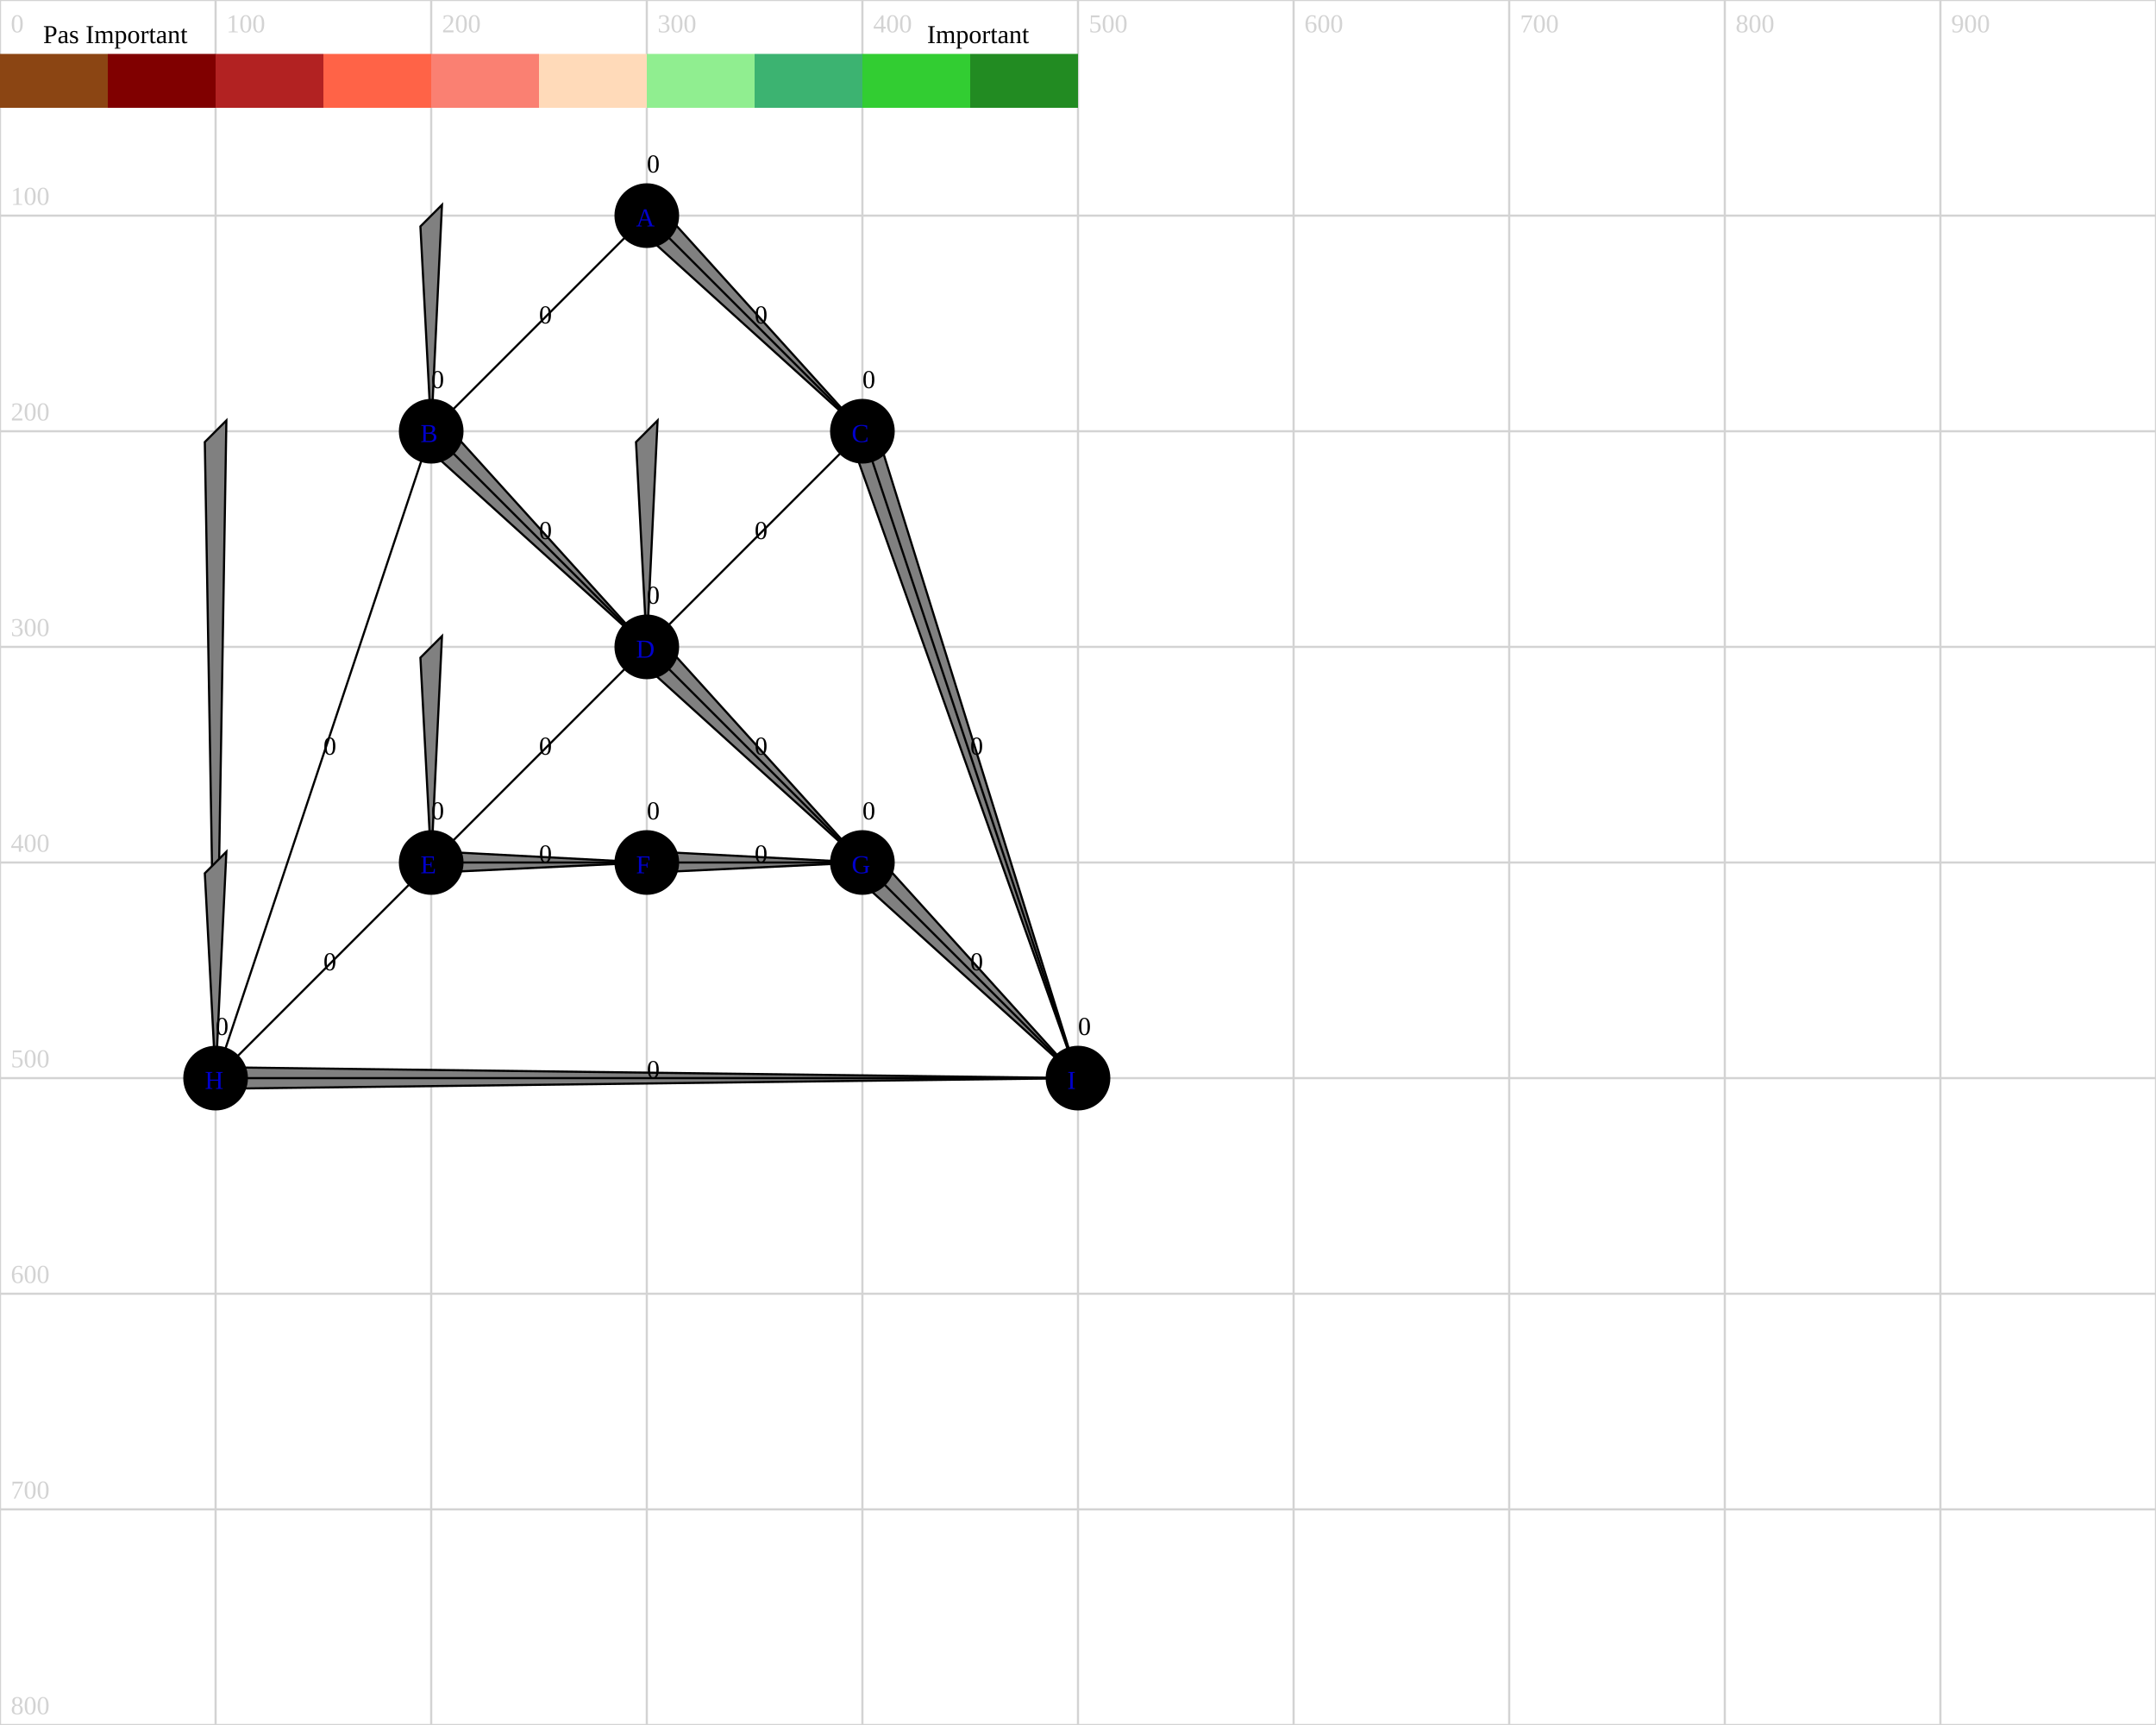
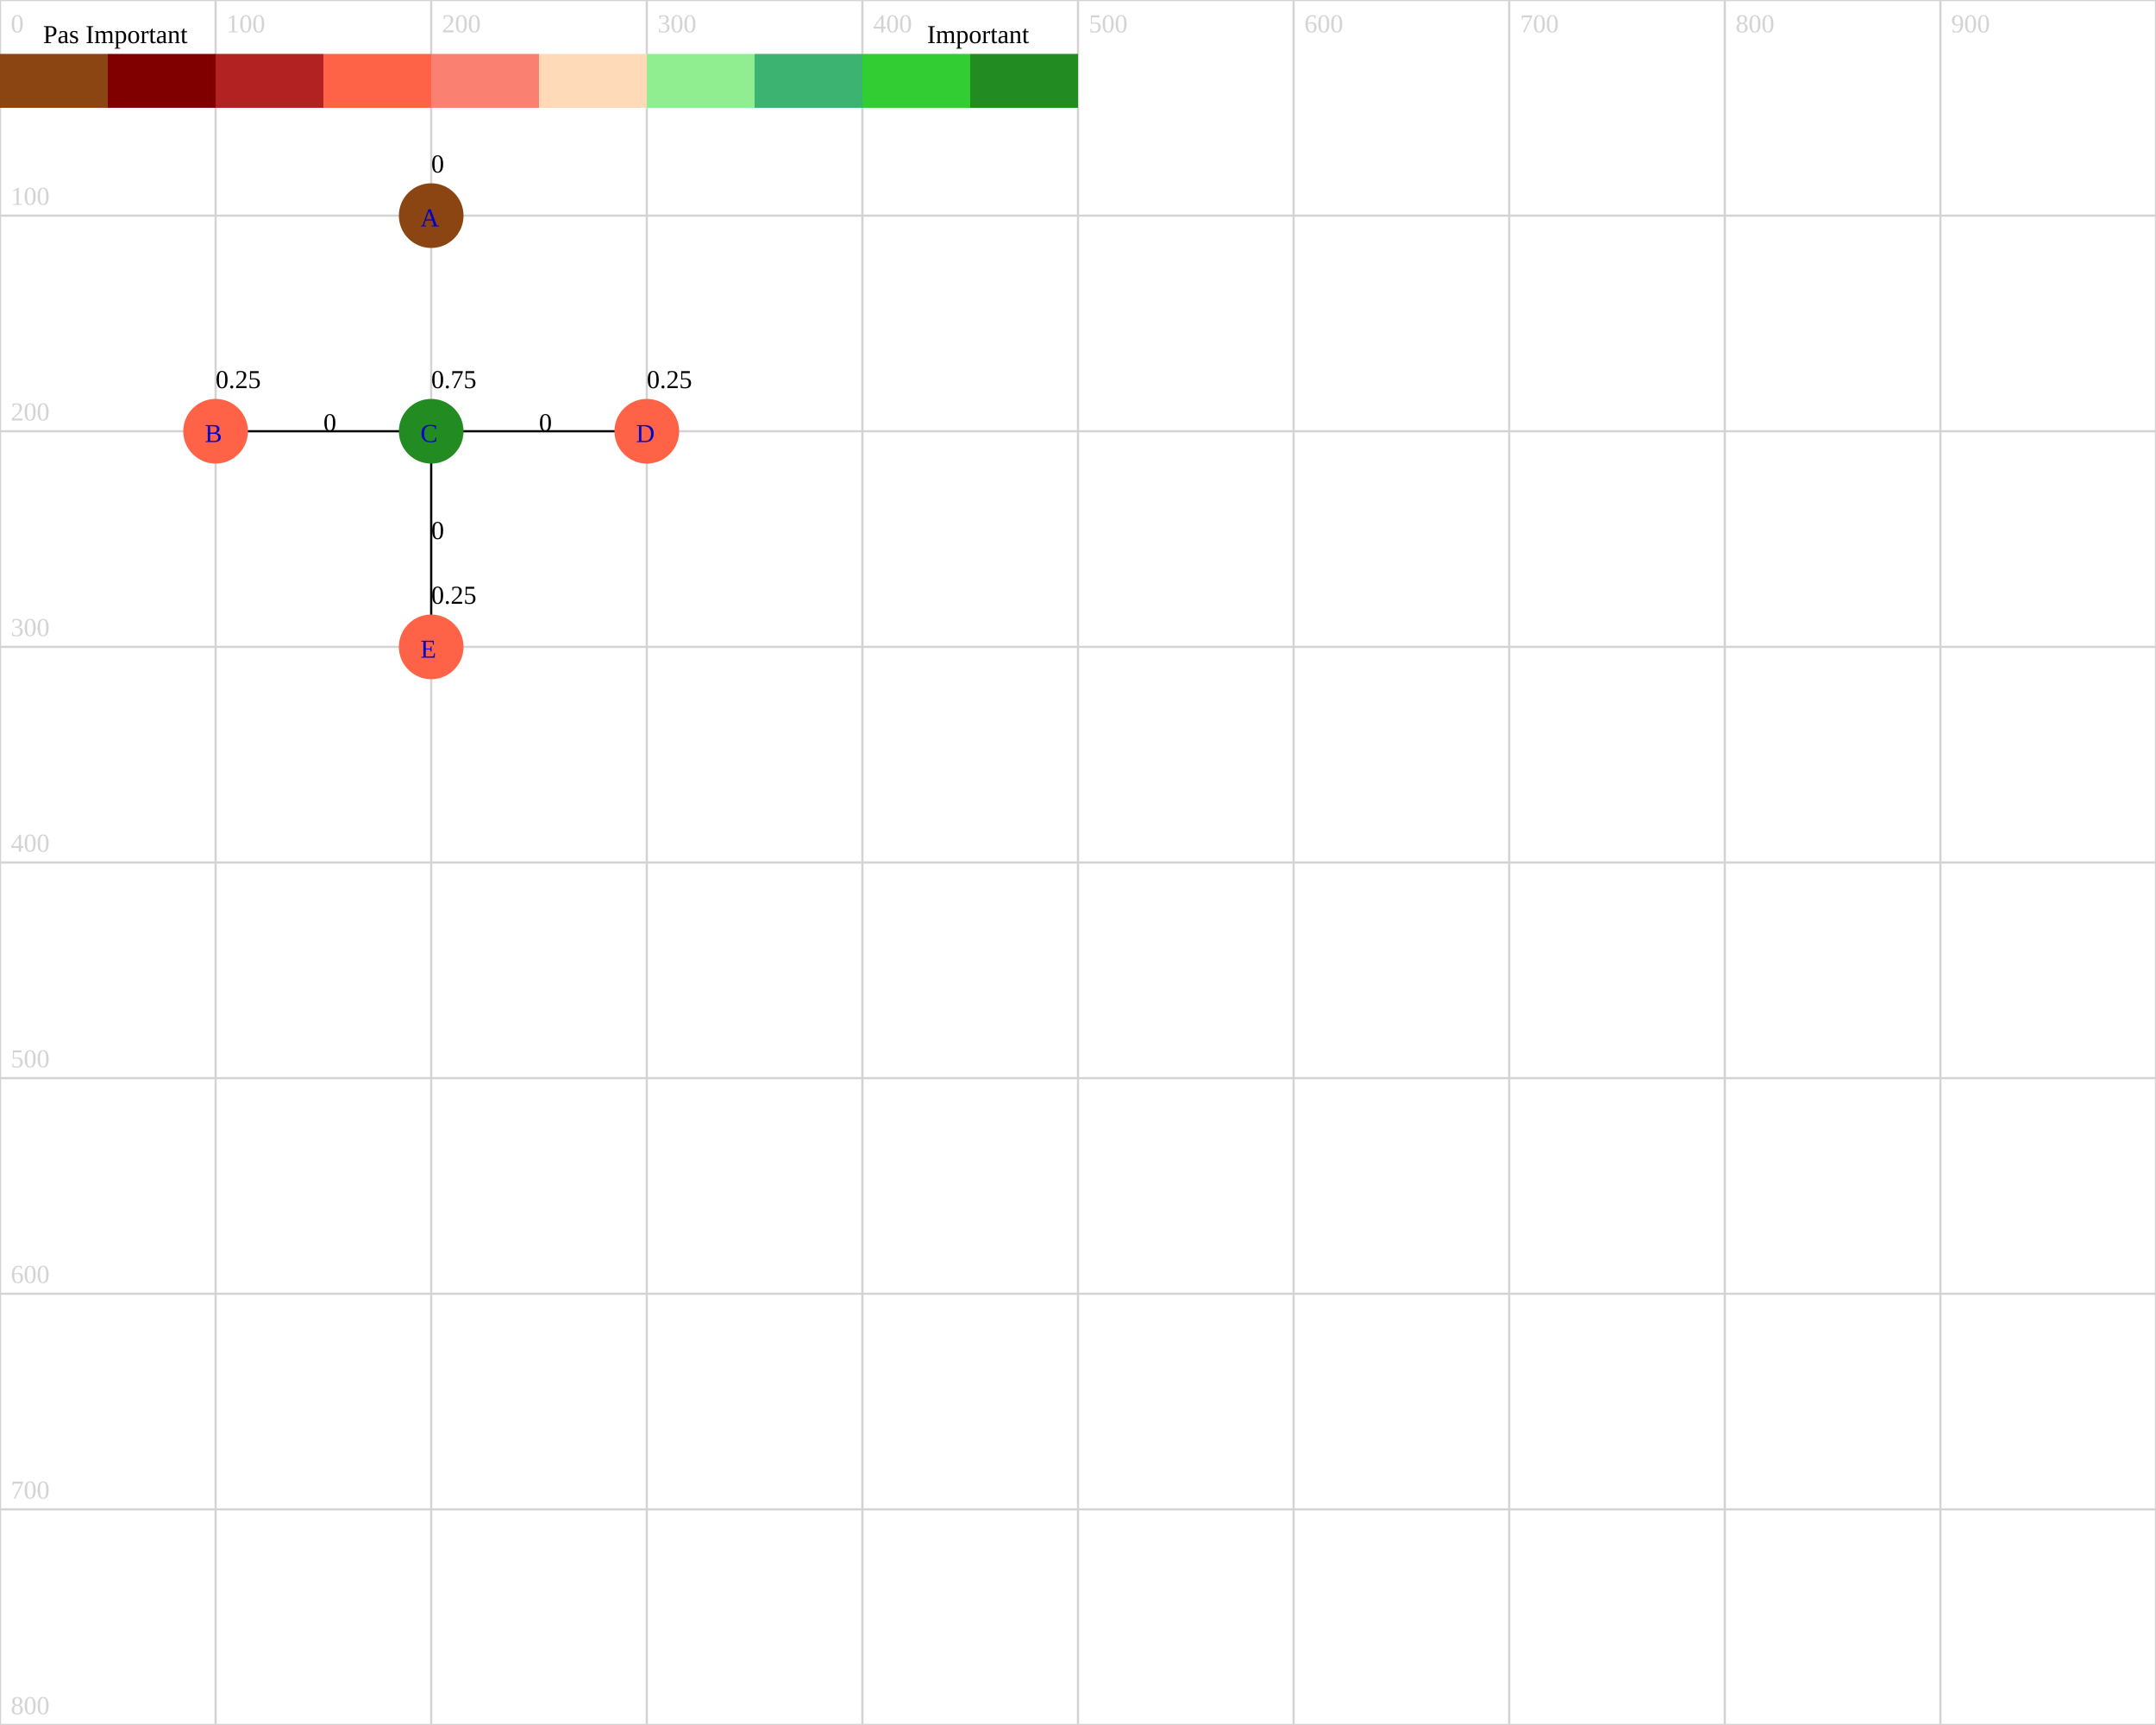
<svg xmlns="http://www.w3.org/2000/svg" version="1.1" width="1000" height="800">
  <line x1="0" y1="0" x2="1000" y2="0" stroke="lightgrey" />
  <text x="5" y="-5" fill="lightgrey">0</text>
  <line x1="0" y1="100" x2="1000" y2="100" stroke="lightgrey" />
  <text x="5" y="95" fill="lightgrey">100</text>
  <line x1="0" y1="200" x2="1000" y2="200" stroke="lightgrey" />
  <text x="5" y="195" fill="lightgrey">200</text>
  <line x1="0" y1="300" x2="1000" y2="300" stroke="lightgrey" />
  <text x="5" y="295" fill="lightgrey">300</text>
  <line x1="0" y1="400" x2="1000" y2="400" stroke="lightgrey" />
  <text x="5" y="395" fill="lightgrey">400</text>
  <line x1="0" y1="500" x2="1000" y2="500" stroke="lightgrey" />
  <text x="5" y="495" fill="lightgrey">500</text>
  <line x1="0" y1="600" x2="1000" y2="600" stroke="lightgrey" />
  <text x="5" y="595" fill="lightgrey">600</text>
  <line x1="0" y1="700" x2="1000" y2="700" stroke="lightgrey" />
  <text x="5" y="695" fill="lightgrey">700</text>
  <line x1="0" y1="800" x2="1000" y2="800" stroke="lightgrey" />
  <text x="5" y="795" fill="lightgrey">800</text>
  <line x1="0" y1="0" x2="0" y2="800" stroke="lightgrey" />
  <text x="5" y="15" fill="lightgrey">0</text>
  <line x1="100" y1="0" x2="100" y2="800" stroke="lightgrey" />
  <text x="105" y="15" fill="lightgrey">100</text>
  <line x1="200" y1="0" x2="200" y2="800" stroke="lightgrey" />
  <text x="205" y="15" fill="lightgrey">200</text>
  <line x1="300" y1="0" x2="300" y2="800" stroke="lightgrey" />
  <text x="305" y="15" fill="lightgrey">300</text>
  <line x1="400" y1="0" x2="400" y2="800" stroke="lightgrey" />
  <text x="405" y="15" fill="lightgrey">400</text>
  <line x1="500" y1="0" x2="500" y2="800" stroke="lightgrey" />
  <text x="505" y="15" fill="lightgrey">500</text>
  <line x1="600" y1="0" x2="600" y2="800" stroke="lightgrey" />
  <text x="605" y="15" fill="lightgrey">600</text>
  <line x1="700" y1="0" x2="700" y2="800" stroke="lightgrey" />
  <text x="705" y="15" fill="lightgrey">700</text>
  <line x1="800" y1="0" x2="800" y2="800" stroke="lightgrey" />
  <text x="805" y="15" fill="lightgrey">800</text>
  <line x1="900" y1="0" x2="900" y2="800" stroke="lightgrey" />
  <text x="905" y="15" fill="lightgrey">900</text>
  <line x1="1000" y1="0" x2="1000" y2="800" stroke="lightgrey" />
  <text x="1005" y="15" fill="lightgrey">1000</text>
  <polygon points=" 0,25 0,50 50,50 50,25" style="fill:saddlebrown;stroke:black;stroke-width:0" />
  <polygon points=" 50,25 50,50 100,50 100,25" style="fill:maroon;stroke:black;stroke-width:0" />
  <polygon points=" 100,25 100,50 150,50 150,25" style="fill:firebrick;stroke:black;stroke-width:0" />
  <polygon points=" 150,25 150,50 200,50 200,25" style="fill:tomato;stroke:black;stroke-width:0" />
  <polygon points=" 200,25 200,50 250,50 250,25" style="fill:salmon;stroke:black;stroke-width:0" />
  <polygon points=" 250,25 250,50 300,50 300,25" style="fill:peachpuff;stroke:black;stroke-width:0" />
  <polygon points=" 300,25 300,50 350,50 350,25" style="fill:lightgreen;stroke:black;stroke-width:0" />
  <polygon points=" 350,25 350,50 400,50 400,25" style="fill:mediumseagreen;stroke:black;stroke-width:0" />
  <polygon points=" 400,25 400,50 450,50 450,25" style="fill:limegreen;stroke:black;stroke-width:0" />
  <polygon points=" 450,25 450,50 500,50 500,25" style="fill:forestgreen;stroke:black;stroke-width:0" />
  <text x="20" y="20" fill="black">Pas Important</text>
  <text x="430" y="20" fill="black">Important</text>
-   <polygon points=" 200,200 195,105 205,95" style="fill:gray;stroke:black;stroke-width:1" />
-   <line x1="300" y1="100" x2="200" y2="200" stroke="black" />
-   <text x="250" y="150" fill="black">0</text>
-   <polygon points=" 400,200 295,105 305,95" style="fill:gray;stroke:black;stroke-width:1" />
-   <line x1="300" y1="100" x2="400" y2="200" stroke="black" />
-   <text x="350" y="150" fill="black">0</text>
-   <polygon points=" 300,300 195,205 205,195" style="fill:gray;stroke:black;stroke-width:1" />
-   <line x1="200" y1="200" x2="300" y2="300" stroke="black" />
-   <text x="250" y="250" fill="black">0</text>
-   <polygon points=" 300,300 295,205 305,195" style="fill:gray;stroke:black;stroke-width:1" />
-   <line x1="400" y1="200" x2="300" y2="300" stroke="black" />
-   <text x="350" y="250" fill="black">0</text>
-   <polygon points=" 200,400 195,305 205,295" style="fill:gray;stroke:black;stroke-width:1" />
-   <line x1="300" y1="300" x2="200" y2="400" stroke="black" />
-   <text x="250" y="350" fill="black">0</text>
-   <polygon points=" 400,400 295,305 305,295" style="fill:gray;stroke:black;stroke-width:1" />
-   <line x1="300" y1="300" x2="400" y2="400" stroke="black" />
-   <text x="350" y="350" fill="black">0</text>
-   <polygon points=" 100,500 95,205 105,195" style="fill:gray;stroke:black;stroke-width:1" />
-   <line x1="200" y1="200" x2="100" y2="500" stroke="black" />
-   <text x="150" y="350" fill="black">0</text>
-   <polygon points=" 500,500 395,205 405,195" style="fill:gray;stroke:black;stroke-width:1" />
-   <line x1="400" y1="200" x2="500" y2="500" stroke="black" />
-   <text x="450" y="350" fill="black">0</text>
-   <polygon points=" 300,400 195,405 205,395" style="fill:gray;stroke:black;stroke-width:1" />
-   <line x1="200" y1="400" x2="300" y2="400" stroke="black" />
-   <text x="250" y="400" fill="black">0</text>
-   <polygon points=" 400,400 295,405 305,395" style="fill:gray;stroke:black;stroke-width:1" />
-   <line x1="300" y1="400" x2="400" y2="400" stroke="black" />
-   <text x="350" y="400" fill="black">0</text>
-   <polygon points=" 500,500 395,405 405,395" style="fill:gray;stroke:black;stroke-width:1" />
-   <line x1="400" y1="400" x2="500" y2="500" stroke="black" />
-   <text x="450" y="450" fill="black">0</text>
-   <polygon points=" 100,500 95,405 105,395" style="fill:gray;stroke:black;stroke-width:1" />
-   <line x1="200" y1="400" x2="100" y2="500" stroke="black" />
-   <text x="150" y="450" fill="black">0</text>
-   <polygon points=" 500,500 95,505 105,495" style="fill:gray;stroke:black;stroke-width:1" />
-   <line x1="100" y1="500" x2="500" y2="500" stroke="black" />
-   <text x="300" y="500" fill="black">0</text>
-   <circle cx="300" cy="100" r="15" fill="black" />
-   <text x="295" y="105" fill="mediumblue">A</text>
-   <text x="300" y="80" fill="black">0</text>
-   <circle cx="200" cy="200" r="15" fill="black" />
-   <text x="195" y="205" fill="mediumblue">B</text>
-   <text x="200" y="180" fill="black">0</text>
-   <circle cx="400" cy="200" r="15" fill="black" />
-   <text x="395" y="205" fill="mediumblue">C</text>
-   <text x="400" y="180" fill="black">0</text>
-   <circle cx="300" cy="300" r="15" fill="black" />
-   <text x="295" y="305" fill="mediumblue">D</text>
-   <text x="300" y="280" fill="black">0</text>
-   <circle cx="200" cy="400" r="15" fill="black" />
-   <text x="195" y="405" fill="mediumblue">E</text>
-   <text x="200" y="380" fill="black">0</text>
-   <circle cx="300" cy="400" r="15" fill="black" />
-   <text x="295" y="405" fill="mediumblue">F</text>
-   <text x="300" y="380" fill="black">0</text>
-   <circle cx="400" cy="400" r="15" fill="black" />
-   <text x="395" y="405" fill="mediumblue">G</text>
-   <text x="400" y="380" fill="black">0</text>
-   <circle cx="100" cy="500" r="15" fill="black" />
-   <text x="95" y="505" fill="mediumblue">H</text>
-   <text x="100" y="480" fill="black">0</text>
-   <circle cx="500" cy="500" r="15" fill="black" />
-   <text x="495" y="505" fill="mediumblue">I</text>
-   <text x="500" y="480" fill="black">0</text>
+   <line x1="100" y1="200" x2="200" y2="200" stroke="black" />
+   <text x="150" y="200" fill="black">0</text>
+   <line x1="200" y1="200" x2="300" y2="200" stroke="black" />
+   <text x="250" y="200" fill="black">0</text>
+   <line x1="200" y1="200" x2="200" y2="300" stroke="black" />
+   <text x="200" y="250" fill="black">0</text>
+   <circle cx="200" cy="100" r="15" fill="saddlebrown" />
+   <text x="195" y="105" fill="mediumblue">A</text>
+   <text x="200" y="80" fill="black">0</text>
+   <circle cx="100" cy="200" r="15" fill="tomato" />
+   <text x="95" y="205" fill="mediumblue">B</text>
+   <text x="100" y="180" fill="black">0.25</text>
+   <circle cx="200" cy="200" r="15" fill="forestgreen" />
+   <text x="195" y="205" fill="mediumblue">C</text>
+   <text x="200" y="180" fill="black">0.75</text>
+   <circle cx="300" cy="200" r="15" fill="tomato" />
+   <text x="295" y="205" fill="mediumblue">D</text>
+   <text x="300" y="180" fill="black">0.25</text>
+   <circle cx="200" cy="300" r="15" fill="tomato" />
+   <text x="195" y="305" fill="mediumblue">E</text>
+   <text x="200" y="280" fill="black">0.25</text>
  <defs>
    <radialGradient id="redball" cx="30%" cy="30%" r="100%" fx="30%" fy="30%">
      <stop offset="0%" style="stop-color:rgb(255,250,250)" />
      <stop offset="3%" style="stop-color:rgb(255,250,250)" />
      <stop offset="7%" style="stop-color:rgb(255,160,160)" />
      <stop offset="70%" style="stop-color:rgb(255,0,0)" />
      <stop offset="100%" style="stop-color:rgb(255,0,0)" />
    </radialGradient>
    <radialGradient id="greenball" cx="30%" cy="30%" r="100%" fx="30%" fy="30%">
      <stop offset="0%" style="stop-color:rgb(250,255,250)" />
      <stop offset="3%" style="stop-color:rgb(250,255,250)" />
      <stop offset="7%" style="stop-color:rgb(160,255,160)" />
      <stop offset="70%" style="stop-color:rgb(0,255,0)" />
      <stop offset="100%" style="stop-color:rgb(0,255,0)" />
    </radialGradient>
    <radialGradient id="blueball" cx="30%" cy="30%" r="100%" fx="30%" fy="30%">
      <stop offset="0%" style="stop-color:rgb(250,250,255)" />
      <stop offset="3%" style="stop-color:rgb(250,250,255)" />
      <stop offset="7%" style="stop-color:rgb(160,160,255)" />
      <stop offset="70%" style="stop-color:rgb(0,0,255)" />
      <stop offset="100%" style="stop-color:rgb(0,255,0)" />
    </radialGradient>
    <radialGradient id="yellowball" cx="30%" cy="30%" r="100%" fx="30%" fy="30%">
      <stop offset="0%" style="stop-color:rgb(255,255,250)" />
      <stop offset="3%" style="stop-color:rgb(255,255,250)" />
      <stop offset="7%" style="stop-color:rgb(255,255,160)" />
      <stop offset="70%" style="stop-color:rgb(255,255,0)" />
      <stop offset="100%" style="stop-color:rgb(255,255,0)" />
    </radialGradient>
    <radialGradient id="greyball" cx="30%" cy="30%" r="100%" fx="30%" fy="30%">
      <stop offset="0%" style="stop-color:rgb(250,250,250)" />
      <stop offset="3%" style="stop-color:rgb(250,250,250)" />
      <stop offset="7%" style="stop-color:rgb(160,160,160)" />
      <stop offset="70%" style="stop-color:rgb(100,100,100)" />
      <stop offset="100%" style="stop-color:rgb(100,100,100)" />
    </radialGradient>
  </defs>
</svg>
